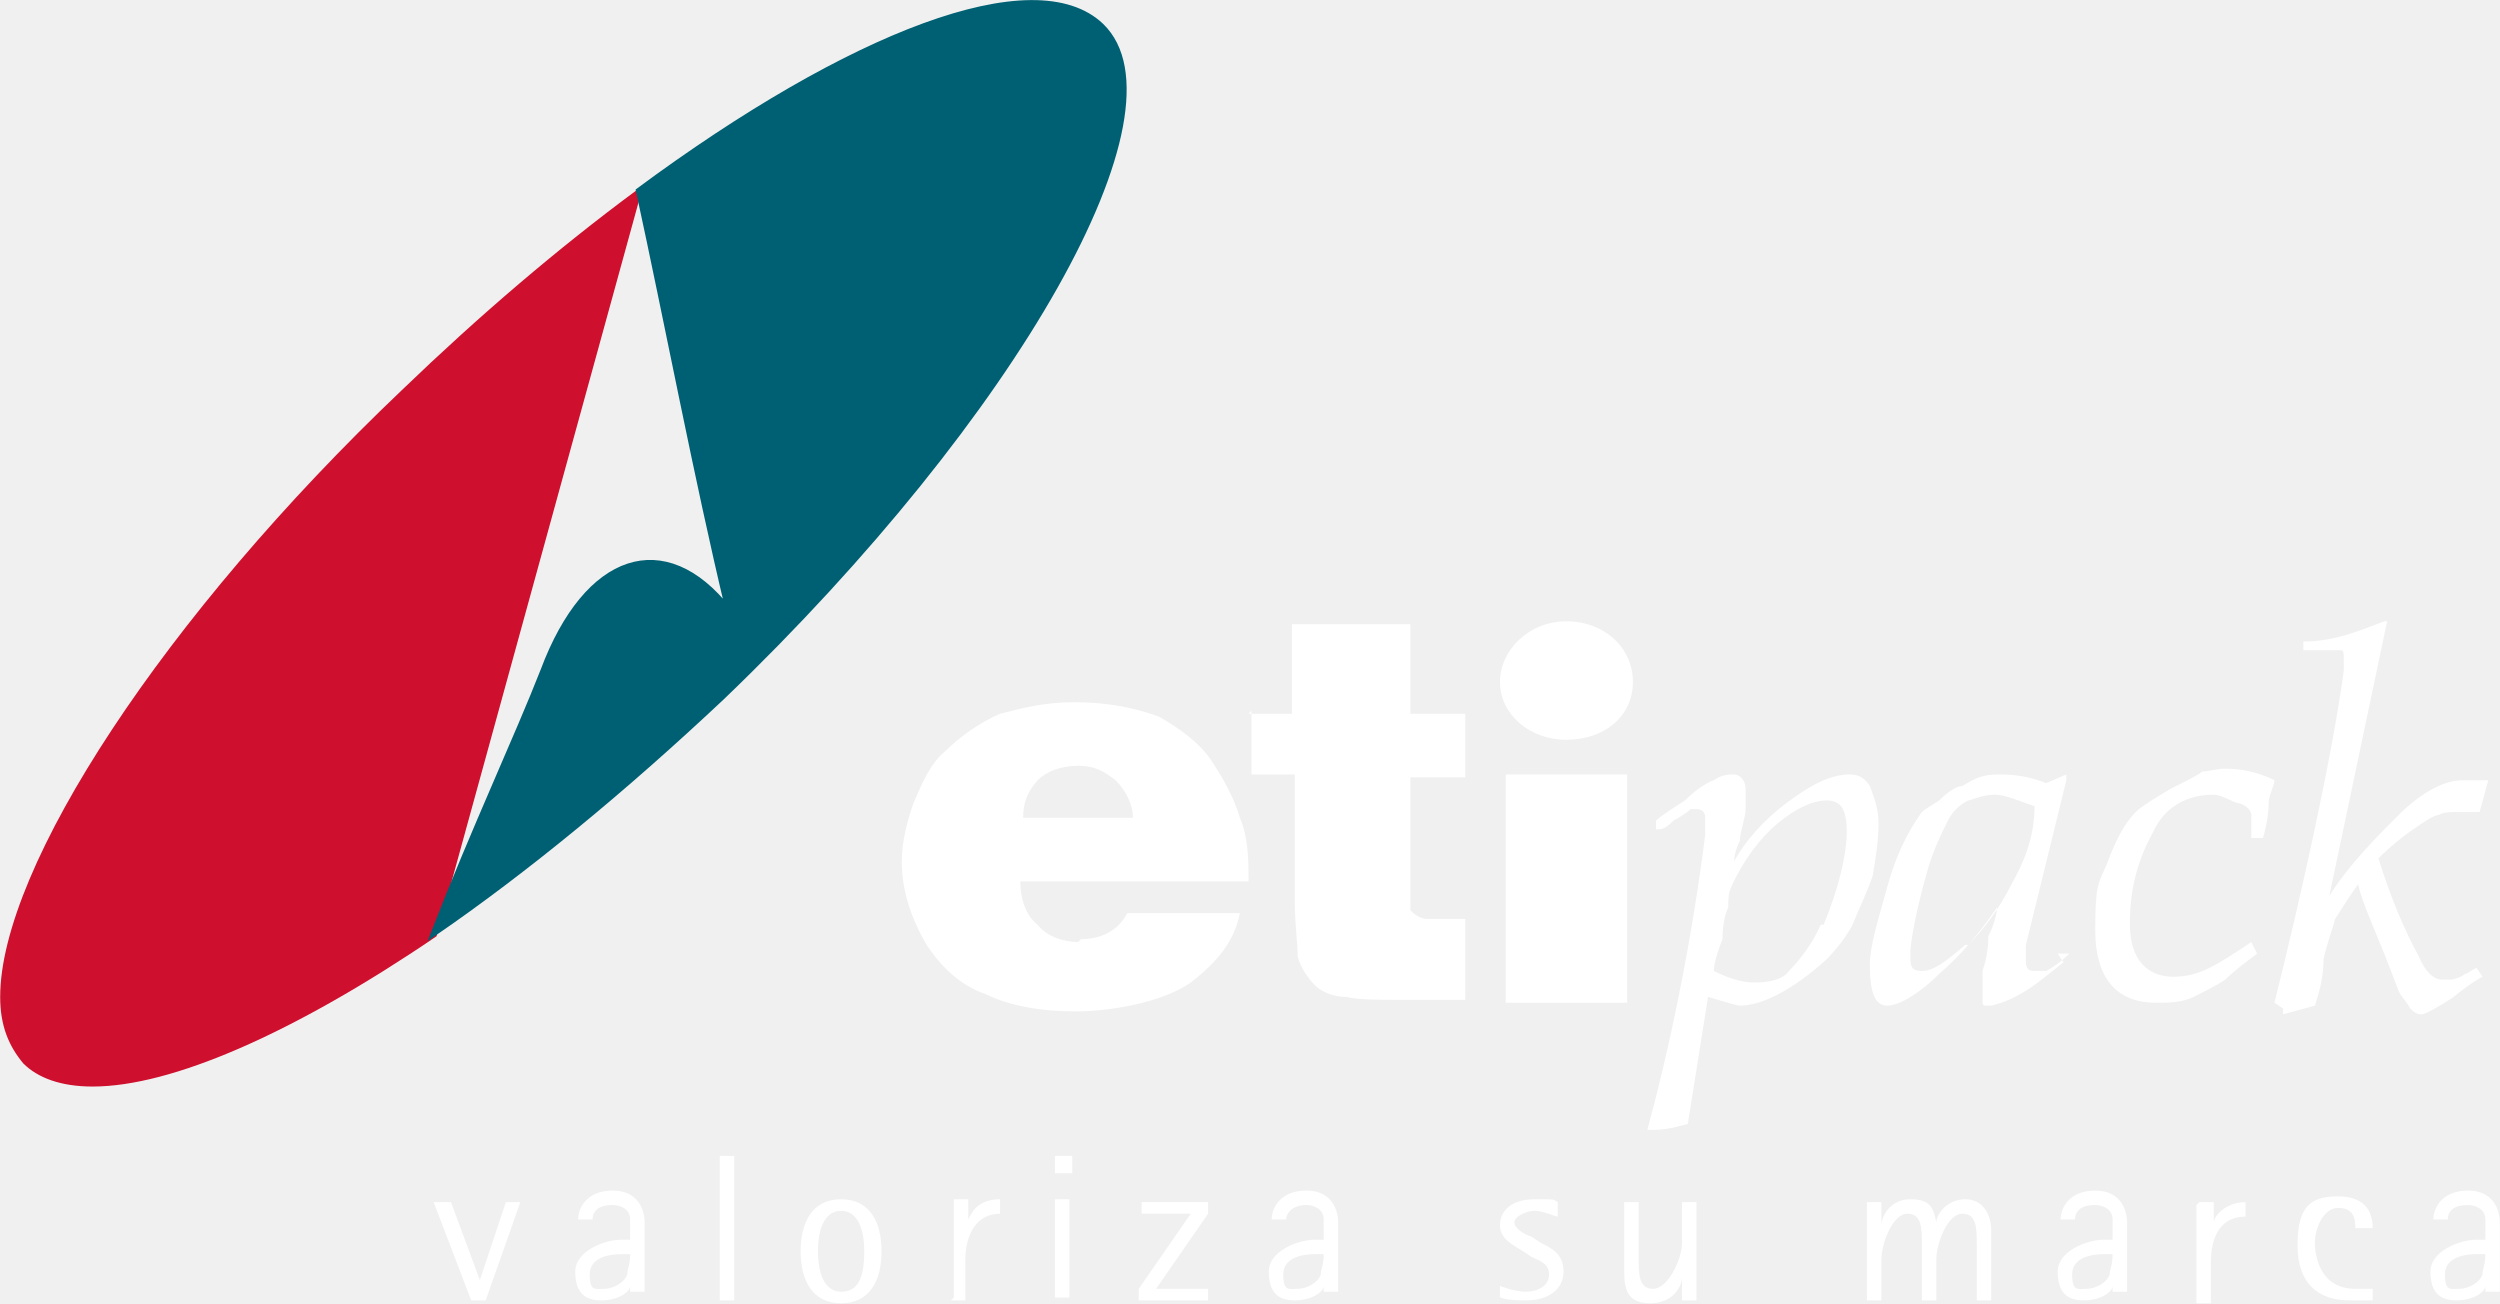
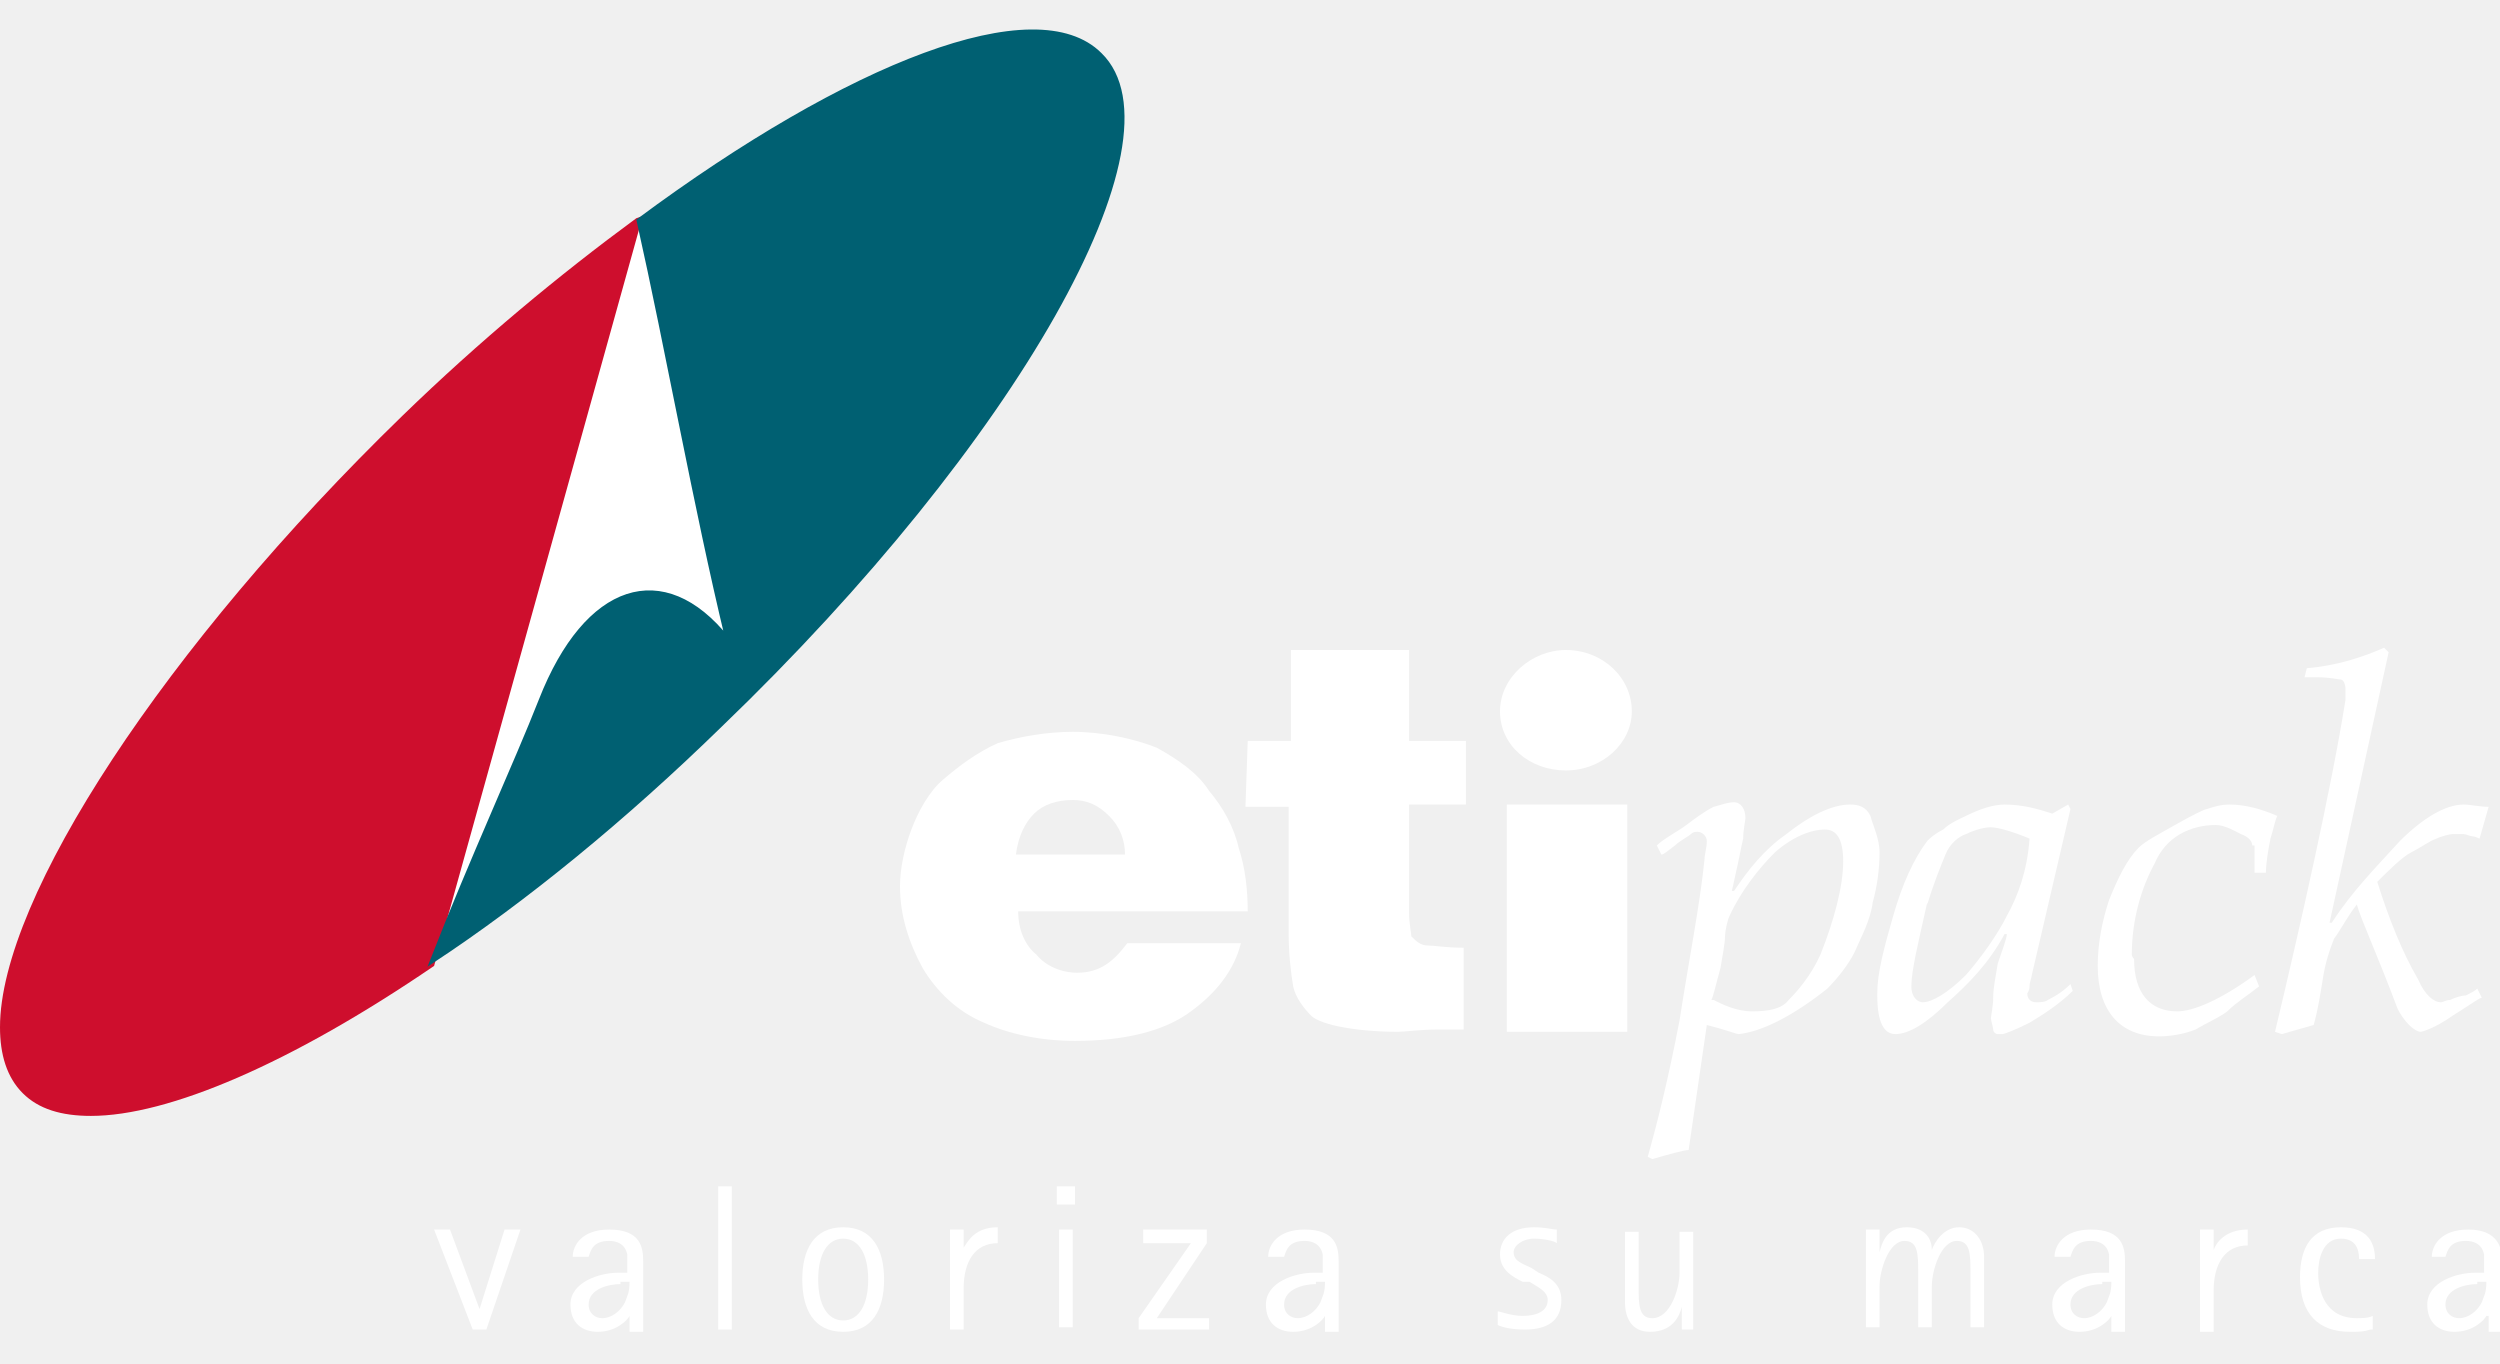
- <svg xmlns="http://www.w3.org/2000/svg" id="uuid-fe6e6892-c085-4746-a751-8f4a791bc224" data-name="Layer 2" width="30.5mm" height="15.9mm" viewBox="0 0 86.5 45.1">
-   <defs>
-     <style>
-       .uuid-b4013ce2-8259-4b71-ae91-90e2a76441a3 {
-         fill: #fff;
-       }
- 
-       .uuid-59f93675-fbed-46ec-b2c1-cf484e5f292d {
-         fill: #ce0f2d;
-       }
- 
-       .uuid-74ef51eb-c7e1-45b4-8d6f-c518caaf5201 {
-         fill: #006073;
-       }
- 
-       .uuid-bda5ee80-5138-43e6-9c0b-75765a148bb0 {
-         fill: none;
-         stroke: #006073;
-         stroke-width: .2px;
-       }
-     </style>
-   </defs>
-   <g id="uuid-3827a7be-fc66-455a-bc7a-05750746e87a" data-name="Capa 1">
+ <svg xmlns="http://www.w3.org/2000/svg" version="1.1" id="Layer_1" x="0px" y="0px" width="110px" height="60px" viewBox="0 0 110 60" style="enable-background:new 0 0 110 60;" xml:space="preserve">
+   <style type="text/css">
+ 	.st0{fill:#030506;}
+ 	.st1{fill:#FFFFFF;}
+ 	.st2{fill:#CE0E2D;}
+ 	.st3{fill:#006072;}
+ 	.st4{fill:none;stroke:#006072;stroke-width:0.182;}
+ </style>
+   <g>
    <g>
-       <path class="uuid-59f93675-fbed-46ec-b2c1-cf484e5f292d" d="M22,6.6c-2.7,2-5.4,4.3-8.1,6.9C5.7,21.3,0,30,0,34.5c0,1,.3,1.7,.8,2.3,.5,.5,1.3,.8,2.4,.8,2.7,0,6.9-1.8,11.9-5.2h0L22.2,6.6v0Z" />
-       <path class="uuid-74ef51eb-c7e1-45b4-8d6f-c518caaf5201" d="M15,32.3c1.4-3.6,2.9-6.8,3.8-9.1,1.5-4,4.2-4.9,6.4-2.1-1.1-4.6-2.1-9.9-3.1-14.5C29.4,1.2,35.8-1.3,38.1,.9c3,2.9-2.9,13.4-13.1,23.2-3.4,3.2-6.8,6-10,8.2" />
-       <path class="uuid-bda5ee80-5138-43e6-9c0b-75765a148bb0" d="M15,32.3c1.4-3.6,2.9-6.8,3.8-9.1,1.5-4,4.2-4.9,6.4-2.1-1.1-4.6-2.1-9.9-3.1-14.5C29.4,1.2,35.8-1.3,38.1,.9c3,2.9-2.9,13.4-13.1,23.2-3.4,3.2-6.8,6-10,8.2Z" />
-       <path class="uuid-b4013ce2-8259-4b71-ae91-90e2a76441a3" d="M54.2,21.5c1.3,0,2.3,.9,2.3,2.1s-1,2-2.3,2-2.3-.9-2.3-2,1-2.1,2.3-2.1" />
-       <rect class="uuid-b4013ce2-8259-4b71-ae91-90e2a76441a3" x="52.1" y="26.8" width="4.2" height="7.9" />
-       <path class="uuid-b4013ce2-8259-4b71-ae91-90e2a76441a3" d="M43.2,24.7h1.5v-3.1h4.1v3.1h1.9v2.2h-1.9v3.8c0,.3,0,.7,0,.8,.1,.1,.3,.3,.6,.3s.7,0,1.3,0v2.8h-.9c-.6,0-1.1,0-1.3,0-.8,0-1.5,0-1.9-.1-.5,0-.9-.2-1.1-.4-.2-.2-.5-.6-.6-1,0-.5-.1-1.1-.1-1.9v-4.4h-1.5v-2.2Z" />
-       <path class="uuid-b4013ce2-8259-4b71-ae91-90e2a76441a3" d="M37.3,32.6c-.5,0-1.1-.2-1.4-.6-.4-.3-.6-.9-.6-1.5h7.9c0-.7,0-1.5-.3-2.2-.2-.7-.6-1.4-1-2-.4-.6-1.1-1.1-1.8-1.5-.8-.3-1.8-.5-2.9-.5s-1.8,.2-2.6,.4c-.7,.3-1.4,.8-1.9,1.3-.5,.4-.8,1.1-1.1,1.8-.2,.6-.4,1.3-.4,2,0,1,.3,1.9,.8,2.8,.5,.8,1.2,1.5,2.1,1.8,.8,.4,1.9,.6,3.1,.6s3-.3,4-1c.9-.7,1.5-1.4,1.7-2.4h-3.9c-.3,.6-.9,.9-1.6,.9m-1.5-5.5c.3-.3,.8-.5,1.4-.5s.9,.2,1.3,.5c.4,.4,.6,.9,.6,1.3h-3.8c0-.6,.2-1,.6-1.4" />
-       <path class="uuid-b4013ce2-8259-4b71-ae91-90e2a76441a3" d="M78.7,34.7c.9-3.6,2-8.5,2.4-11.5v-.4c0-.2,0-.3-.1-.3s-.4,0-.8,0h-.5v-.3c1.1,0,2-.4,2.8-.7h.1l-2,9.5h0c.7-1.1,1.6-2,2.4-2.8,.8-.8,1.6-1.2,2.2-1.2s.6,0,.9,0l-.3,1.1s-.1,0-.2,0-.2,0-.3,0h-.4c0,0-.4,0-.5,.1-.2,0-.6,.3-.9,.5-.3,.2-.8,.6-1.2,1,.4,1.3,.9,2.5,1.4,3.4,.2,.5,.5,.8,.8,.8s.2,0,.3,0c.1,0,.4-.1,.5-.2,.1,0,.3-.2,.4-.2l.2,.3c0,0-.4,.2-1,.7-.6,.4-1,.6-1.1,.6s-.2,0-.4-.2c-.1-.2-.3-.4-.4-.6-.7-1.9-1.3-3.1-1.4-3.7-.3,.4-.6,.9-.8,1.2-.1,.4-.3,.9-.4,1.4,0,.5-.1,1-.3,1.6l-1.1,.3v-.2Z" />
-       <path class="uuid-b4013ce2-8259-4b71-ae91-90e2a76441a3" d="M77.9,28.2c0-.1-.1-.3-.4-.4-.2,0-.6-.3-.9-.3-.9,0-1.7,.4-2.1,1.3-.5,.9-.8,1.9-.8,3.1s0,.1,0,.1c0,1.2,.6,1.8,1.5,1.8s1.5-.4,2.7-1.2l.2,.4c-.4,.3-.8,.6-1.1,.9-.3,.2-.7,.4-1.1,.6-.4,.2-.9,.2-1.3,.2-1.4,0-2.1-.9-2.1-2.5s.1-1.6,.4-2.3c.3-.8,.6-1.4,1-1.8,.2-.2,.7-.5,1.2-.8,.6-.3,1-.5,1.1-.6,.2,0,.5-.1,.8-.1,.5,0,1.1,.1,1.7,.4,0,.2-.2,.5-.2,.8,0,.4-.1,.9-.2,1.2h-.4v-1Z" />
-       <path class="uuid-b4013ce2-8259-4b71-ae91-90e2a76441a3" d="M71.6,33c-.3,.3-.6,.5-.8,.6,0,0-.3,0-.4,0-.1,0-.3,0-.3-.3,0,0,0,0,0-.2s0-.3,0-.4l1.4-5.7v-.2l-.7,.3c-.5-.2-1-.3-1.6-.3s-.8,.1-1.3,.4c-.2,0-.5,.2-.8,.5-.3,.2-.5,.3-.6,.4-.5,.7-.9,1.5-1.2,2.6-.3,1.1-.6,2-.6,2.7h0c0,1,.2,1.4,.6,1.4s1.1-.4,1.8-1.1c.7-.6,1.4-1.4,2-2.3h0c0,.2-.1,.6-.3,1,0,.5-.1,.9-.2,1.2,0,.3,0,.6,0,.7s0,.3,0,.4c0,0,0,.1,.1,.1h.2c0,0,.5-.1,1-.4,.4-.2,1-.7,1.5-1.1l-.2-.3Zm-3.6-.3c-.7,.6-1.1,.9-1.5,.9s-.4-.2-.4-.6,.2-1.5,.6-2.9h0c.2-.7,.5-1.3,.7-1.7,.2-.4,.5-.6,.7-.7,.1,0,.5-.2,.9-.2s.8,.2,1.4,.4c0,1.1-.4,2-.8,2.7-.4,.8-.9,1.5-1.5,2.1" />
-       <path class="uuid-b4013ce2-8259-4b71-ae91-90e2a76441a3" d="M64.7,27.2c-.2-.3-.4-.4-.7-.4-.7,0-1.4,.4-2.2,1-.8,.6-1.4,1.3-1.8,2h0s0-.3,.2-.7c0-.3,.2-.8,.2-1.1,0-.3,0-.6,0-.7,0-.3-.2-.5-.4-.5s-.4,0-.7,.2c-.3,.1-.7,.4-1,.7-.3,.2-.8,.5-1,.7v.3c.2,0,.3,0,.6-.3,.2-.1,.5-.3,.6-.4,0,0,.1,0,.2,0,.2,0,.3,.1,.3,.3s0,.5,0,.6c-.2,1.6-.5,3.5-.9,5.5-.4,2-.8,3.6-1.1,4.7h.2c.6,0,1.1-.2,1.2-.2l.7-4.4c.7,.2,1,.3,1.1,.3,.8,0,1.9-.6,3-1.6,.3-.3,.7-.8,.9-1.2,.2-.5,.5-1.1,.7-1.7,.1-.6,.2-1.2,.2-1.8s-.2-1-.3-1.3m-1.7,4.8c-.3,.7-.8,1.3-1.1,1.6-.2,.3-.7,.4-1.2,.4s-1-.2-1.4-.4h0c0-.2,.1-.6,.3-1.1,0-.5,.1-.9,.2-1.1,0-.2,0-.5,.1-.7,.4-.9,1-1.7,1.6-2.2,.6-.5,1.2-.8,1.7-.8s.7,.3,.7,1.1-.3,2-.8,3.2" />
-       <polygon class="uuid-b4013ce2-8259-4b71-ae91-90e2a76441a3" points="15 41.6 15.6 41.6 16.6 44.3 16.6 44.3 17.5 41.6 18 41.6 16.8 45 16.3 45 15 41.6" />
-       <path class="uuid-b4013ce2-8259-4b71-ae91-90e2a76441a3" d="M21.8,44.5h0c0,.2-.4,.5-1,.5s-.9-.3-.9-1,1-1.1,1.6-1.1,.2,0,.3,0c0-.2,0-.5,0-.7,0-.4-.4-.5-.6-.5-.6,0-.7,.3-.7,.5h-.5c0-.4,.3-1,1.2-1s1.1,.7,1.1,1.1v2.4h-.5v-.5Zm-.3-1.1c-.4,0-1.1,.1-1.1,.7s.2,.5,.5,.5,.7-.2,.8-.5c0-.2,.1-.3,.1-.7h-.3Z" />
-       <rect class="uuid-b4013ce2-8259-4b71-ae91-90e2a76441a3" x="24.9" y="40" width=".5" height="5" />
-       <path class="uuid-b4013ce2-8259-4b71-ae91-90e2a76441a3" d="M27.7,43.3c0-1,.4-1.8,1.4-1.8s1.4,.8,1.4,1.8-.4,1.8-1.4,1.8-1.4-.8-1.4-1.8m1.4,1.4c.6,0,.8-.5,.8-1.4s-.3-1.4-.8-1.4-.8,.5-.8,1.4,.3,1.4,.8,1.4" />
-       <path class="uuid-b4013ce2-8259-4b71-ae91-90e2a76441a3" d="M32.9,45h.5v-1.4c0-.9,.4-1.6,1.2-1.6v-.5c-.8,0-1,.5-1.1,.7h0v-.7h-.5v3.4Z" />
-       <path class="uuid-b4013ce2-8259-4b71-ae91-90e2a76441a3" d="M36.5,40h.6v.6h-.6v-.6Zm0,1.5h.5v3.4h-.5v-3.4Z" />
-       <polygon class="uuid-b4013ce2-8259-4b71-ae91-90e2a76441a3" points="39.4 44.6 41.2 42 39.5 42 39.5 41.6 41.8 41.6 41.8 42 40 44.6 41.8 44.6 41.8 45 39.4 45 39.4 44.6" />
-       <path class="uuid-b4013ce2-8259-4b71-ae91-90e2a76441a3" d="M45.8,44.5h0c0,.2-.4,.5-1,.5s-.9-.3-.9-1,1-1.1,1.6-1.1,.2,0,.3,0c0-.2,0-.5,0-.7,0-.4-.4-.5-.6-.5-.5,0-.7,.3-.7,.5h-.5c0-.4,.3-1,1.2-1s1.1,.7,1.1,1.1v2.4h-.5v-.5Zm-.3-1.1c-.4,0-1.1,.1-1.1,.7s.2,.5,.5,.5,.7-.2,.8-.5c0-.2,.1-.3,.1-.7h-.3Z" />
-       <path class="uuid-b4013ce2-8259-4b71-ae91-90e2a76441a3" d="M53.3,43c.4,.2,.8,.4,.8,1s-.5,1-1.3,1-.8-.1-.9-.1v-.4c0,0,.5,.2,.9,.2s.8-.2,.8-.6-.4-.5-.6-.6l-.3-.2c-.3-.2-.8-.4-.8-.9s.4-.9,1.2-.9,.6,0,.8,.1v.5c-.1,0-.5-.2-.8-.2s-.7,.2-.7,.4,.3,.4,.6,.5l.3,.2Z" />
-       <path class="uuid-b4013ce2-8259-4b71-ae91-90e2a76441a3" d="M58.2,44.2h0c0,.3-.3,.9-1.1,.9s-.9-.5-.9-1.1v-2.4h.5v1.9c0,.6,0,1.1,.5,1.1s1-1,1-1.6v-1.4h.5v3.4h-.5v-.8Z" />
-       <path class="uuid-b4013ce2-8259-4b71-ae91-90e2a76441a3" d="M64.6,41.6h.5v.8h0c0-.3,.3-.9,1-.9s.8,.3,.9,.8h0c0-.3,.4-.8,1-.8s.9,.5,.9,1.1v2.4h-.5v-1.9c0-.6,0-1.1-.5-1.1s-.9,1-.9,1.6v1.4h-.5v-1.9c0-.6,0-1.1-.5-1.1s-.9,1-.9,1.6v1.4h-.5v-3.4Z" />
-       <path class="uuid-b4013ce2-8259-4b71-ae91-90e2a76441a3" d="M73.1,44.5h0c0,.2-.4,.5-1,.5s-.9-.3-.9-1,1-1.1,1.6-1.1,.2,0,.3,0c0-.2,0-.5,0-.7,0-.4-.4-.5-.6-.5-.6,0-.7,.3-.7,.5h-.5c0-.4,.3-1,1.2-1s1.1,.7,1.1,1.1v2.4h-.5v-.5Zm-.3-1.1c-.4,0-1.1,.1-1.1,.7s.2,.5,.5,.5,.7-.2,.8-.5c0-.2,.1-.3,.1-.7h-.3Z" />
-       <path class="uuid-b4013ce2-8259-4b71-ae91-90e2a76441a3" d="M76.1,41.6h.5v.7h0c0-.2,.4-.7,1.1-.7v.5c-.8,0-1.2,.6-1.2,1.6v1.4h-.5v-3.4Z" />
-       <path class="uuid-b4013ce2-8259-4b71-ae91-90e2a76441a3" d="M82,45c-.2,0-.4,0-.7,0-1.1,0-1.8-.6-1.8-1.9s.4-1.7,1.4-1.7,1.2,.6,1.2,1.1h-.6c0-.4-.1-.7-.6-.7s-.8,.7-.8,1.2,.2,1.6,1.4,1.6,.4,0,.6,0v.4Z" />
-       <path class="uuid-b4013ce2-8259-4b71-ae91-90e2a76441a3" d="M86,44.5h0c0,.2-.4,.5-1,.5s-.9-.3-.9-1,1-1.1,1.6-1.1,.2,0,.3,0c0-.2,0-.5,0-.7,0-.4-.4-.5-.6-.5-.6,0-.7,.3-.7,.5h-.5c0-.4,.3-1,1.2-1s1.1,.7,1.1,1.1v2.4h-.5v-.5Zm-.3-1.1c-.4,0-1.1,.1-1.1,.7s.2,.5,.5,.5,.7-.2,.8-.5c0-.2,.1-.3,.1-.7h-.3Z" />
+       <g>
+         <path class="st0" d="M28.5,14.2c-0.2,0.1-0.3,0.1-0.5,0.2c-0.8,0.2-1.5,0.5-2,1.1c-0.7,0.4-1.2,1-1.5,1.7     c-0.4,0.7-0.7,1.4-0.7,2.2c-0.2,0.8-0.1,1.6,0.1,2.4c0.2,0.5,0.4,1,0.6,1.4c0.5,0.9,1.3,1.6,2.2,2.2c0.5,0.2,1,0.4,1.4,0.6     c1.1,0.3,2.1,0.3,3.2,0c0.2-0.1,0.3-0.1,0.5-0.2c0.8-0.2,1.5-0.5,2-1.1c0.7-0.4,1.2-1,1.5-1.7c0.4-0.7,0.7-1.4,0.7-2.2     c0.2-0.8,0.1-1.6-0.1-2.4c-0.2-0.5-0.4-1-0.6-1.4c-0.5-0.9-1.3-1.6-2.2-2.2c-0.5-0.2-1-0.4-1.4-0.6C30.6,14,29.5,14,28.5,14.2     L28.5,14.2z" />
+       </g>
    </g>
+     <g>
+       <g>
+         <path class="st1" d="M29.7,21.9c7.7,0,7.7-12,0-12C22,9.9,22,21.9,29.7,21.9L29.7,21.9z" />
+       </g>
+     </g>
+     <g>
+       <g>
+         <path class="st1" d="M23.9,20.6C22,22.8,20.1,25.1,18,27c-1.8,1.5-4.2,3-5.8,5c-2.1,2.5-2.4,6,0,8.5c2.1,2.1,6.4,2.5,8.5,0     c1.7-2.1,3.8-3.2,5.8-5c2.2-1.9,4-4.2,5.9-6.3c2.1-2.4,2.4-6.1,0-8.5C30.2,18.4,26,18.2,23.9,20.6L23.9,20.6z" />
+       </g>
+     </g>
+     <path class="st2" d="M28,9.6c-3.4,2.5-6.9,5.4-10.3,8.7C7.3,28.4,0,39.5,0,45.2c0,1.2,0.3,2.2,1,2.9c0.7,0.7,1.7,1,3,1   c3.4,0,8.8-2.3,15.1-6.6l0,0l9.1-32.7l0.1-0.3L28,9.6z" />
+     <path class="st3" d="M19,42.3c1.8-4.6,3.7-8.7,4.8-11.5c2-5.1,5.4-6.2,8.2-2.7c-1.4-5.8-2.6-12.6-3.9-18.4   c9.3-6.9,17.5-10.1,20.3-7.3c3.8,3.7-3.7,17-16.7,29.5C27.5,36,23.1,39.6,19,42.3" />
+     <path class="st4" d="M19,42.3c1.8-4.6,3.7-8.7,4.8-11.5c2-5.1,5.4-6.2,8.2-2.7c-1.4-5.8-2.6-12.6-3.9-18.4   c9.3-6.9,17.5-10.1,20.3-7.3c3.8,3.7-3.7,17-16.7,29.5C27.5,36,23.1,39.6,19,42.3z" />
+     <path class="st1" d="M68.9,28.6c1.6,0,2.9,1.2,2.9,2.7c0,1.4-1.3,2.6-2.9,2.6c-1.6,0-2.9-1.1-2.9-2.6C66,29.8,67.4,28.6,68.9,28.6" />
+     <rect x="66.3" y="35.4" class="st1" width="5.3" height="10" />
+     <path class="st1" d="M54.9,32.6h1.9v-4H62v4h2.5v2.8H62v4.8c0,0.4,0.1,0.9,0.1,1c0.2,0.2,0.4,0.4,0.7,0.4c0.3,0,0.8,0.1,1.6,0.1   v3.6h-1.2c-0.7,0-1.4,0.1-1.7,0.1c-1,0-1.9-0.1-2.4-0.2c-0.6-0.1-1.2-0.3-1.4-0.5c-0.3-0.3-0.7-0.8-0.8-1.3   c-0.1-0.6-0.2-1.4-0.2-2.4v-5.5h-1.9L54.9,32.6z" />
+     <path class="st1" d="M47.4,42.8c-0.7,0-1.4-0.3-1.8-0.8c-0.5-0.4-0.8-1.1-0.8-1.9h10.1c0-0.9-0.1-1.9-0.4-2.8   c-0.2-0.9-0.7-1.8-1.3-2.5c-0.5-0.8-1.4-1.4-2.3-1.9c-1-0.4-2.4-0.7-3.7-0.7c-1.1,0-2.3,0.2-3.3,0.5c-0.9,0.4-1.7,1-2.4,1.6   c-0.6,0.5-1.1,1.4-1.4,2.2c-0.3,0.8-0.5,1.7-0.5,2.5c0,1.3,0.4,2.5,1,3.6c0.6,1,1.5,1.9,2.7,2.4c1.1,0.5,2.5,0.8,4,0.8   c2.1,0,3.9-0.4,5.1-1.3c1.1-0.8,1.9-1.8,2.2-3h-5C49,42.3,48.4,42.8,47.4,42.8 M45.5,35.8c0.4-0.4,1-0.6,1.7-0.6   c0.6,0,1.1,0.2,1.6,0.7c0.5,0.5,0.7,1.1,0.7,1.7h-4.8C44.8,36.8,45.1,36.2,45.5,35.8" />
+     <path class="st1" d="M100.1,45.4c1.1-4.6,2.5-10.8,3.1-14.6v-0.5c0-0.2-0.1-0.4-0.2-0.4c-0.1,0-0.5-0.1-1-0.1h-0.6l0.1-0.4   c1.3-0.1,2.5-0.5,3.4-0.9l0.2,0.2l-2.6,11.9h0.1c0.9-1.4,2-2.5,3-3.6c1-1,2-1.6,2.8-1.6c0.3,0,0.7,0.1,1.1,0.1l-0.4,1.4   c0,0-0.2-0.1-0.3-0.1c-0.1,0-0.3-0.1-0.4-0.1h-0.5c-0.1,0-0.5,0.1-0.7,0.2c-0.3,0.1-0.7,0.4-1.1,0.6c-0.4,0.2-1,0.8-1.5,1.3   c0.5,1.6,1.1,3.1,1.8,4.3c0.3,0.7,0.7,1,1,1c0.1,0,0.2-0.1,0.4-0.1c0.2-0.1,0.5-0.2,0.7-0.2c0.2-0.1,0.4-0.2,0.5-0.3l0.2,0.4   c-0.1,0-0.5,0.3-1.3,0.8c-0.7,0.5-1.3,0.7-1.4,0.7c-0.1,0-0.3-0.1-0.5-0.3c-0.2-0.2-0.4-0.5-0.5-0.7c-0.9-2.4-1.6-3.9-1.8-4.6   c-0.4,0.5-0.7,1.1-1,1.5c-0.2,0.5-0.4,1.1-0.5,1.8c-0.1,0.6-0.2,1.3-0.4,2l-1.4,0.4L100.1,45.4z" />
+     <path class="st1" d="M99.1,37.2c0-0.2-0.2-0.4-0.5-0.5c-0.2-0.1-0.7-0.4-1.1-0.4c-1.1,0-2.2,0.5-2.7,1.7c-0.6,1.1-1,2.5-1,4   c0,0.1,0.1,0.2,0.1,0.2c0,1.5,0.7,2.3,1.9,2.3c0.7,0,1.9-0.5,3.4-1.6l0.2,0.5c-0.5,0.4-1,0.7-1.4,1.1c-0.4,0.3-0.9,0.5-1.4,0.8   c-0.5,0.2-1.1,0.3-1.6,0.3c-1.7,0-2.7-1.1-2.7-3.1c0-1,0.2-2,0.5-2.9c0.4-1,0.8-1.8,1.3-2.3c0.3-0.3,0.9-0.6,1.6-1   c0.7-0.4,1.3-0.7,1.4-0.7c0.3-0.1,0.6-0.2,1-0.2c0.7,0,1.4,0.2,2.1,0.5c-0.1,0.2-0.2,0.7-0.3,1c-0.1,0.5-0.2,1.1-0.2,1.5h-0.5V37.2   z" />
+     <path class="st1" d="M91.1,43.3c-0.4,0.4-0.8,0.6-1,0.7c-0.1,0.1-0.4,0.1-0.5,0.1c-0.2,0-0.4-0.1-0.4-0.4c0,0,0.1-0.1,0.1-0.3   c0-0.2,0.1-0.4,0.1-0.5l1.7-7.3L91,35.4l-0.7,0.4c-0.6-0.2-1.3-0.4-2.1-0.4c-0.5,0-1.1,0.2-1.7,0.5c-0.2,0.1-0.7,0.3-1,0.6   c-0.4,0.2-0.6,0.4-0.7,0.5c-0.6,0.8-1.1,1.9-1.5,3.3c-0.4,1.4-0.7,2.5-0.7,3.4v0.1c0,1.2,0.3,1.7,0.8,1.7c0.6,0,1.4-0.5,2.3-1.4   c0.9-0.8,1.8-1.7,2.5-3h0.1c0,0.2-0.2,0.7-0.4,1.3c-0.1,0.6-0.2,1.1-0.2,1.5c0,0.4-0.1,0.8-0.1,0.9c0,0.1,0.1,0.4,0.1,0.5   c0,0.1,0.1,0.2,0.2,0.2h0.2c0.1,0,0.6-0.2,1.2-0.5c0.5-0.3,1.3-0.8,1.9-1.4L91.1,43.3z M86.5,42.9c-0.8,0.8-1.5,1.2-1.9,1.2   c-0.2,0-0.5-0.2-0.5-0.7c0-0.7,0.3-1.9,0.7-3.7v0.1c0.3-1,0.6-1.7,0.8-2.2c0.2-0.5,0.6-0.8,0.9-0.9c0.2-0.1,0.7-0.3,1.1-0.3   c0.3,0,1,0.2,1.7,0.5c-0.1,1.4-0.5,2.5-1,3.4C87.9,41.1,87.2,42.1,86.5,42.9" />
+     <path class="st1" d="M82.3,35.9c-0.2-0.4-0.5-0.5-0.9-0.5c-0.8,0-1.8,0.5-2.8,1.3c-1,0.7-1.7,1.6-2.3,2.5h-0.1c0,0,0.1-0.4,0.2-0.9   c0.1-0.4,0.2-1,0.3-1.4c0-0.4,0.1-0.8,0.1-0.9c0-0.4-0.2-0.7-0.5-0.7c-0.3,0-0.5,0.1-0.9,0.2c-0.4,0.2-0.8,0.5-1.2,0.8   c-0.4,0.3-1,0.6-1.3,0.9l0.2,0.4c0.1,0,0.2-0.1,0.6-0.4c0.2-0.2,0.6-0.4,0.7-0.5c0.1-0.1,0.2-0.1,0.3-0.1c0.2,0,0.4,0.2,0.4,0.4   c0,0.3-0.1,0.6-0.1,0.8c-0.2,2-0.7,4.5-1.1,7.1c-0.5,2.6-1,4.6-1.4,6l0.2,0.1c0.7-0.2,1.4-0.4,1.6-0.4l0.8-5.5   c0.8,0.2,1.3,0.4,1.4,0.4c1-0.1,2.4-0.8,3.9-2c0.4-0.4,0.9-1,1.2-1.6c0.3-0.7,0.7-1.4,0.8-2.2c0.2-0.7,0.3-1.5,0.3-2.2   C82.7,36.9,82.4,36.3,82.3,35.9 M80.1,42c-0.4,0.9-1,1.6-1.4,2c-0.3,0.4-0.9,0.5-1.6,0.5c-0.7,0-1.3-0.3-1.7-0.5h-0.1   c0.1-0.2,0.2-0.7,0.4-1.4c0.1-0.6,0.2-1.1,0.2-1.4c0-0.2,0.1-0.7,0.2-0.9c0.5-1.1,1.3-2.1,2-2.8c0.8-0.7,1.6-1,2.2-1   c0.5,0,0.8,0.4,0.8,1.4C81.1,39,80.7,40.5,80.1,42" />
+     <polygon class="st1" points="19.1,54.1 19.8,54.1 21.1,57.6 21.1,57.6 22.2,54.1 22.9,54.1 21.4,58.5 20.8,58.5  " />
+     <path class="st1" d="M27.7,57.9L27.7,57.9c-0.1,0.2-0.6,0.7-1.4,0.7c-0.7,0-1.2-0.4-1.2-1.2c0-1,1.3-1.4,2.1-1.4c0.2,0,0.3,0,0.4,0   c0-0.2,0-0.7,0-0.8c-0.1-0.5-0.5-0.6-0.8-0.6c-0.7,0-0.8,0.4-0.9,0.7h-0.7c0-0.5,0.4-1.2,1.6-1.2c1.4,0,1.5,0.8,1.5,1.4v3.1h-0.6   V57.9z M27.3,56.5c-0.5,0-1.4,0.2-1.4,0.9c0,0.4,0.3,0.6,0.6,0.6c0.4,0,0.8-0.3,1-0.7c0.1-0.3,0.2-0.4,0.2-0.9H27.3z" />
+     <rect x="31.6" y="52.2" class="st1" width="0.6" height="6.3" />
+     <path class="st1" d="M35.3,56.3c0-1.3,0.5-2.3,1.8-2.3c1.3,0,1.8,1,1.8,2.3c0,1.3-0.5,2.3-1.8,2.3C35.8,58.6,35.3,57.6,35.3,56.3    M37.1,58.1c0.7,0,1.1-0.7,1.1-1.8c0-1.1-0.4-1.8-1.1-1.8c-0.7,0-1.1,0.7-1.1,1.8C36,57.4,36.4,58.1,37.1,58.1" />
+     <path class="st1" d="M41.8,58.5h0.6v-1.8c0-1.2,0.5-2,1.5-2V54c-1,0-1.3,0.6-1.5,0.9h0v-0.8h-0.6V58.5z" />
+     <path class="st1" d="M46.5,52.2h0.8V53h-0.8V52.2z M46.6,54.1h0.6v4.3h-0.6V54.1z" />
+     <polygon class="st1" points="50.1,58 52.4,54.7 50.3,54.7 50.3,54.1 53.1,54.1 53.1,54.7 50.9,58 53.2,58 53.2,58.5 50.1,58.5  " />
+     <path class="st1" d="M58.3,57.9L58.3,57.9c-0.1,0.2-0.6,0.7-1.4,0.7c-0.7,0-1.2-0.4-1.2-1.2c0-1,1.3-1.4,2.1-1.4c0.2,0,0.3,0,0.4,0   c0-0.2,0-0.7,0-0.8c-0.1-0.5-0.5-0.6-0.8-0.6c-0.7,0-0.8,0.4-0.9,0.7h-0.7c0-0.5,0.4-1.2,1.6-1.2c1.4,0,1.5,0.8,1.5,1.4v3.1h-0.6   V57.9z M57.9,56.5c-0.5,0-1.4,0.2-1.4,0.9c0,0.4,0.3,0.6,0.6,0.6c0.4,0,0.8-0.3,1-0.7c0.1-0.3,0.2-0.4,0.2-0.9H57.9z" />
+     <path class="st1" d="M67.7,56c0.5,0.2,1,0.5,1,1.2c0,0.9-0.6,1.3-1.6,1.3c-0.6,0-1-0.1-1.2-0.2v-0.6c0.1,0,0.6,0.2,1.1,0.2   c0.6,0,1.1-0.2,1.1-0.7c0-0.4-0.5-0.6-0.8-0.8L67,56.4c-0.4-0.2-1-0.5-1-1.2c0-0.7,0.5-1.2,1.5-1.2c0.5,0,0.8,0.1,1,0.1v0.6   c-0.1-0.1-0.6-0.2-1-0.2c-0.5,0-0.9,0.3-0.9,0.6c0,0.4,0.4,0.5,0.8,0.7L67.7,56z" />
+     <path class="st1" d="M74,57.5L74,57.5c-0.1,0.4-0.4,1.1-1.4,1.1c-0.8,0-1.1-0.6-1.1-1.3v-3.1h0.6v2.4c0,0.8,0,1.4,0.6,1.4   c0.8,0,1.2-1.3,1.2-2v-1.8h0.6v4.3H74V57.5z" />
+     <path class="st1" d="M82.1,54.1h0.6v1h0c0.1-0.4,0.3-1.1,1.2-1.1c0.7,0,1.1,0.4,1.1,1h0c0.1-0.3,0.5-1,1.2-1c0.7,0,1.1,0.6,1.1,1.3   v3.1h-0.6v-2.4c0-0.8,0-1.4-0.6-1.4c-0.7,0-1.1,1.3-1.1,2v1.8h-0.6v-2.4c0-0.8,0-1.4-0.6-1.4c-0.7,0-1.1,1.3-1.1,2v1.8h-0.6V54.1z" />
+     <path class="st1" d="M92.9,57.9L92.9,57.9c-0.1,0.2-0.6,0.7-1.4,0.7c-0.7,0-1.2-0.4-1.2-1.2c0-1,1.3-1.4,2.1-1.4c0.2,0,0.3,0,0.4,0   c0-0.2,0-0.7,0-0.8c-0.1-0.5-0.5-0.6-0.8-0.6c-0.7,0-0.8,0.4-0.9,0.7h-0.7c0-0.5,0.4-1.2,1.6-1.2c1.4,0,1.5,0.8,1.5,1.4v3.1h-0.6   V57.9z M92.5,56.5c-0.5,0-1.4,0.2-1.4,0.9c0,0.4,0.3,0.6,0.6,0.6c0.4,0,0.8-0.3,1-0.7c0.1-0.3,0.2-0.4,0.2-0.9H92.5z" />
+     <path class="st1" d="M96.8,54.1h0.6V55h0c0.1-0.3,0.5-0.9,1.5-0.9v0.7c-1,0-1.5,0.8-1.5,2v1.8h-0.6V54.1z" />
+     <path class="st1" d="M104.3,58.5c-0.3,0.1-0.5,0.1-0.9,0.1c-1.4,0-2.2-0.8-2.2-2.4c0-1.3,0.5-2.2,1.8-2.2c1.2,0,1.5,0.7,1.5,1.4   h-0.7c0-0.5-0.2-0.9-0.8-0.9c-0.8,0-1,0.9-1,1.5c0,0.8,0.3,2,1.7,2c0.2,0,0.5,0,0.7-0.1V58.5z" />
+     <path class="st1" d="M109.4,57.9L109.4,57.9c-0.1,0.2-0.6,0.7-1.4,0.7c-0.7,0-1.2-0.4-1.2-1.2c0-1,1.3-1.4,2.1-1.4   c0.2,0,0.3,0,0.4,0c0-0.2,0-0.7,0-0.8c-0.1-0.5-0.5-0.6-0.8-0.6c-0.7,0-0.8,0.4-0.9,0.7H107c0-0.5,0.4-1.2,1.6-1.2   c1.3,0,1.5,0.8,1.5,1.4v3.1h-0.6V57.9z M109,56.5c-0.5,0-1.4,0.2-1.4,0.9c0,0.4,0.3,0.6,0.6,0.6c0.4,0,0.8-0.3,1-0.7   c0.1-0.3,0.2-0.4,0.2-0.9H109z" />
  </g>
</svg>
